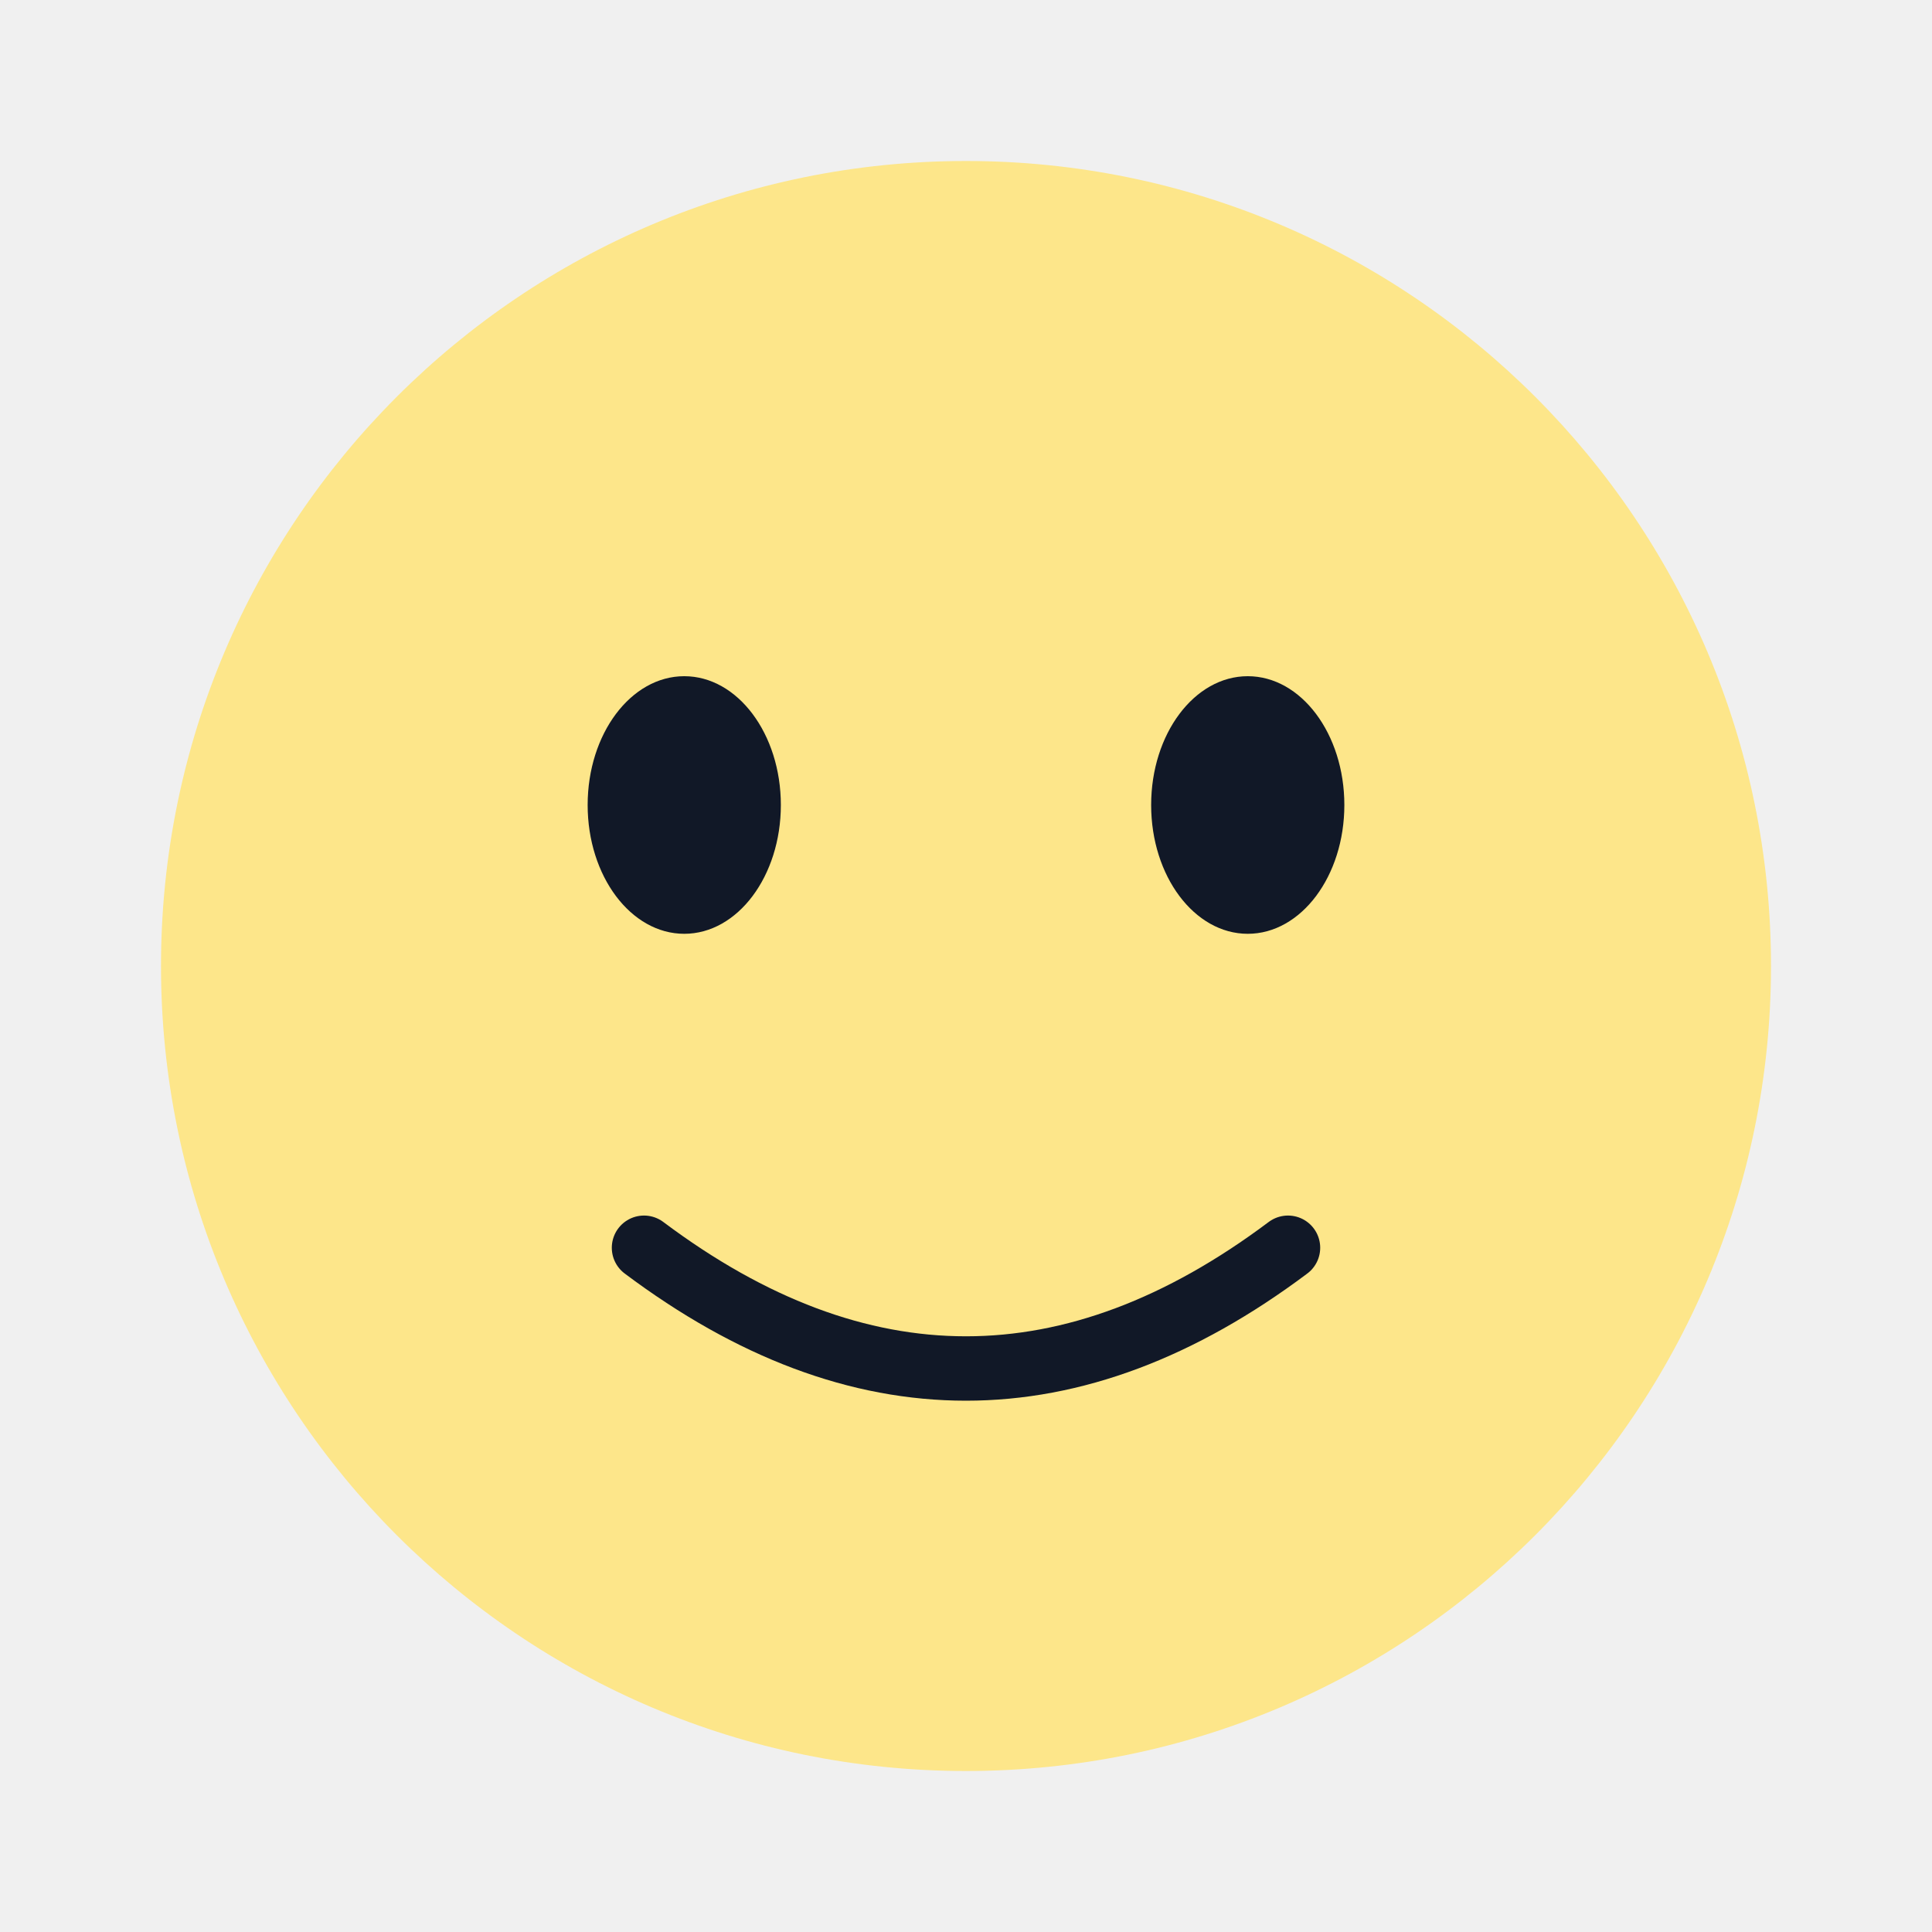
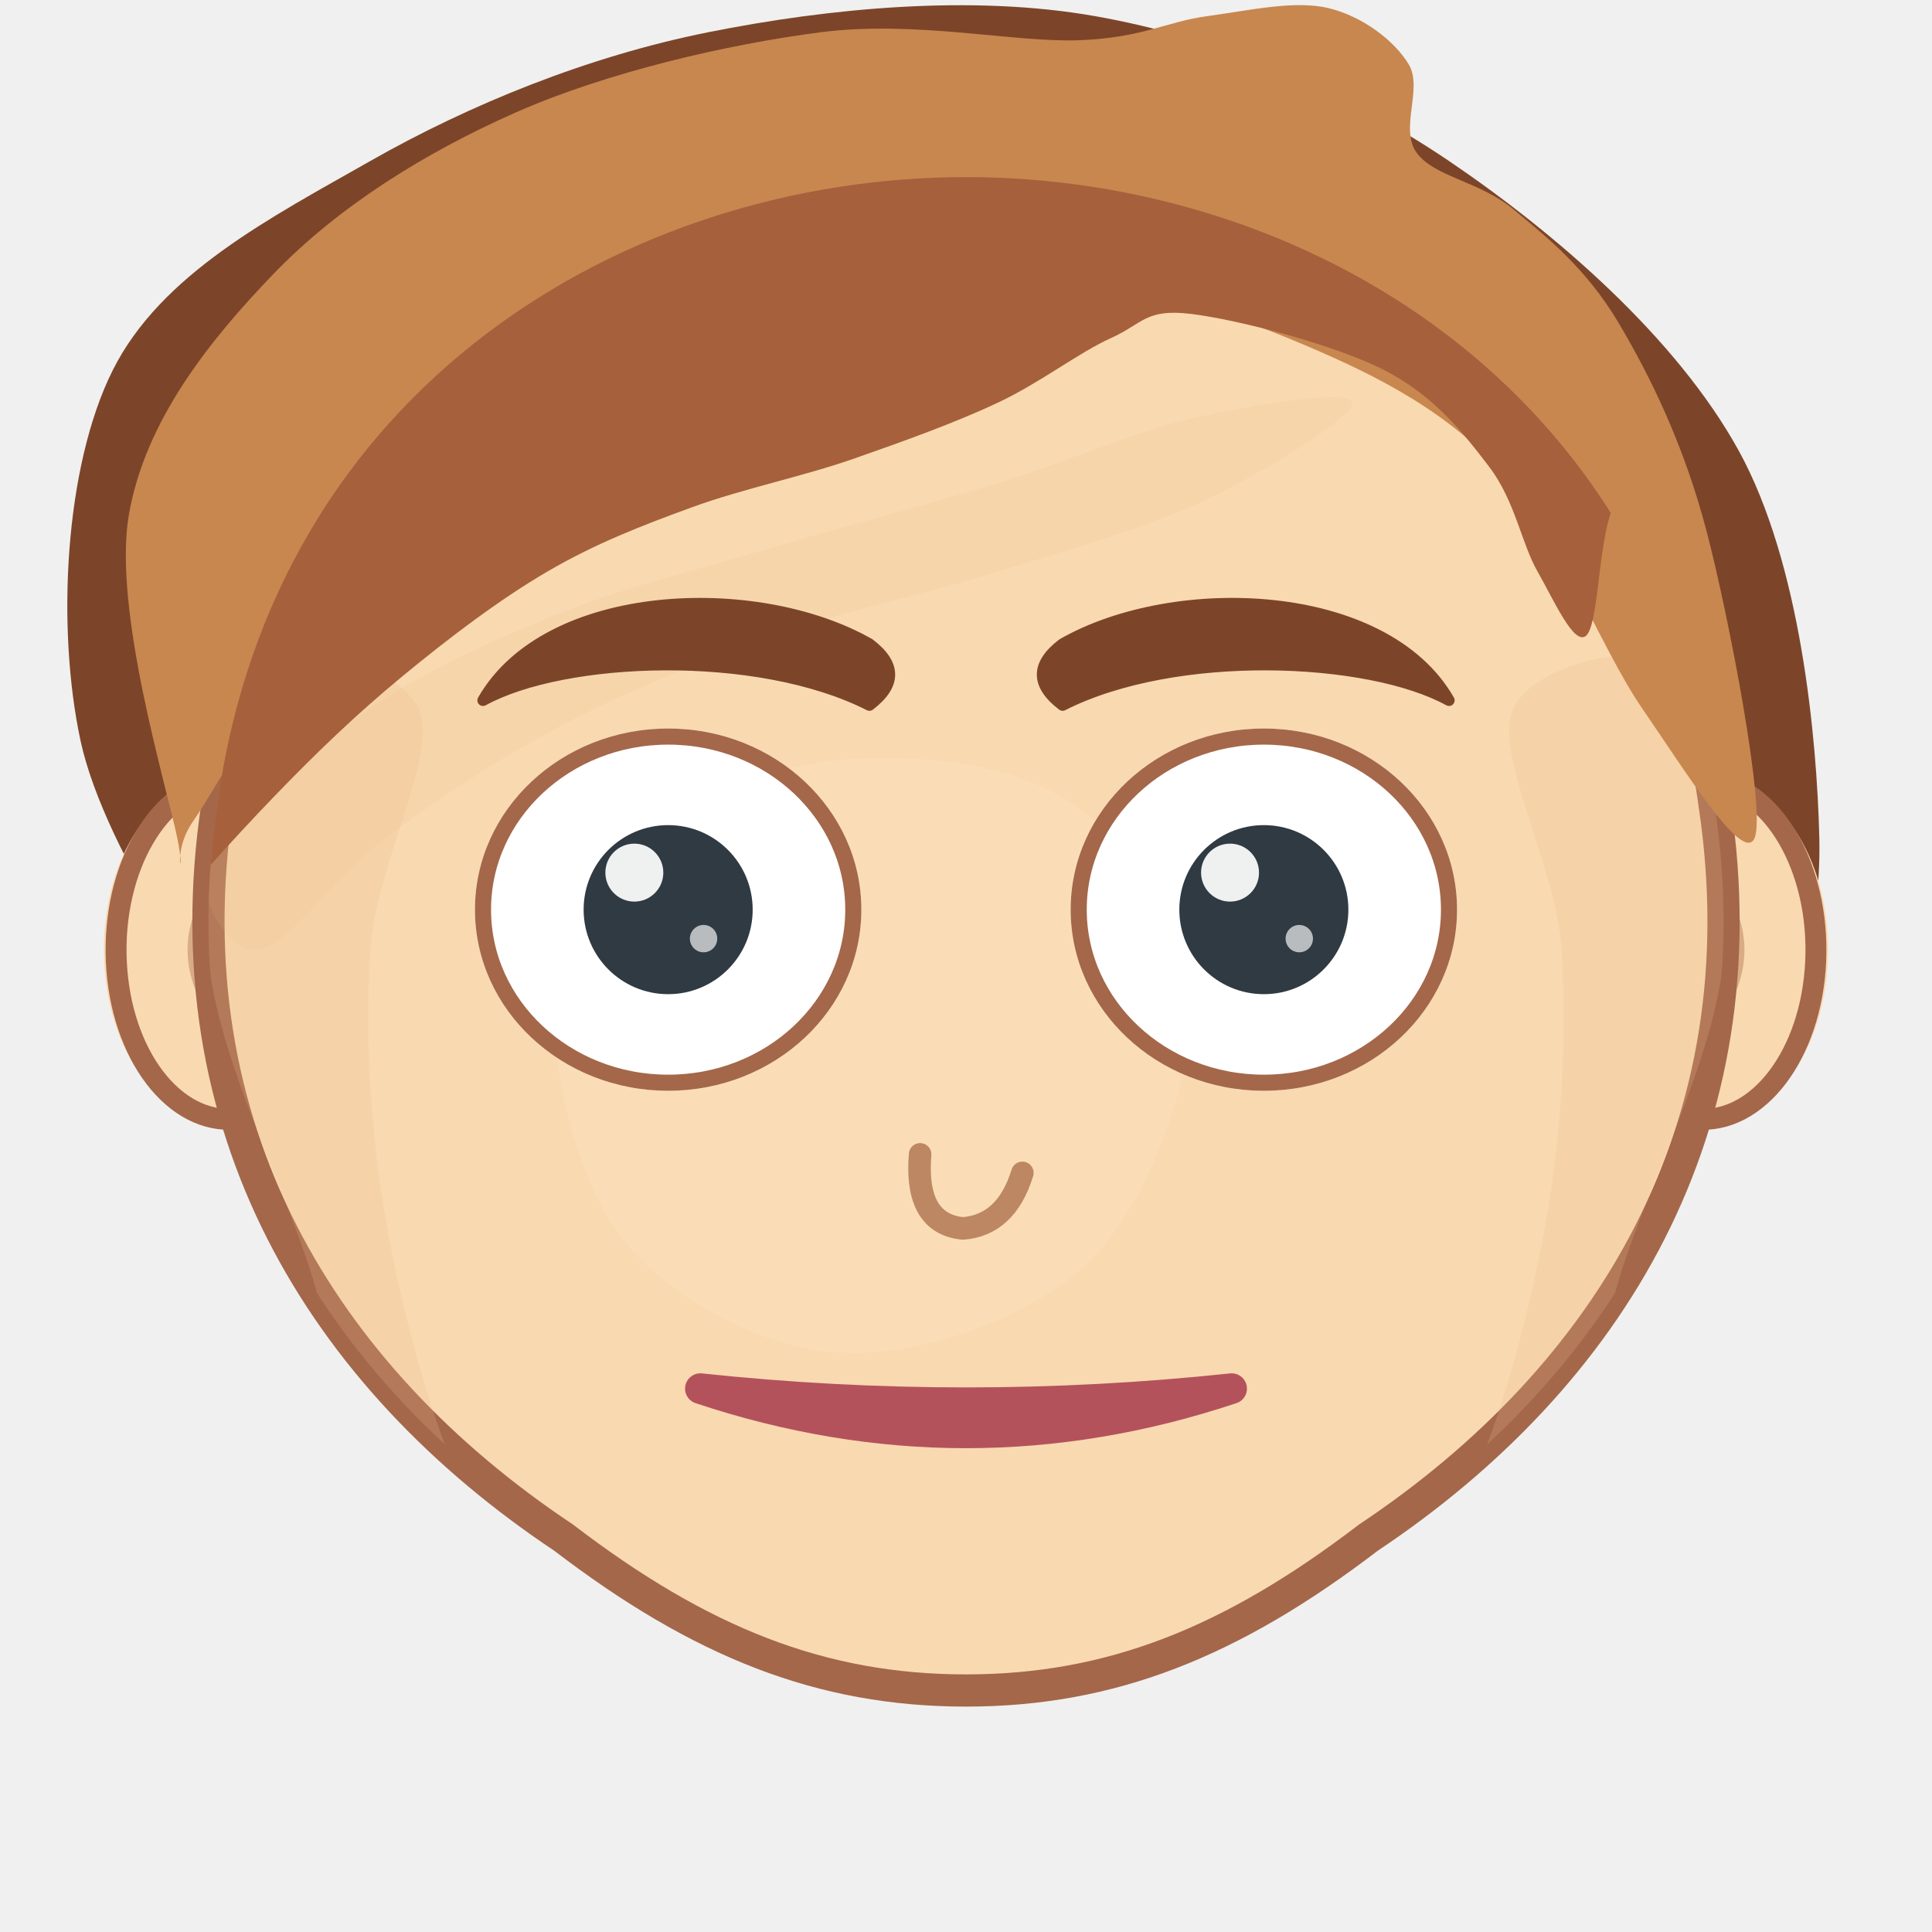
- <svg xmlns="http://www.w3.org/2000/svg" viewBox="0 0 240 240">
-   <circle id="head" cx="120" cy="120" r="100" fill="#fde68a" />
-   <ellipse id="eyeLeft" cx="85" cy="100" rx="12" ry="16" fill="#111827" />
-   <ellipse id="eyeRight" cx="155" cy="100" rx="12" ry="16" fill="#111827" />
-   <path id="mouth" d="M80 155 Q120 185 160 155" stroke="#111827" stroke-width="8" fill="none" stroke-linecap="round" />
+ <svg xmlns="http://www.w3.org/2000/svg" viewBox="0 0 240 240" role="img" aria-label="Cartoon mascot face">
+   <defs>
+     <clipPath id="eyeSocketLeft">
+       <ellipse cx="83" cy="113" rx="24" ry="22.5" />
+     </clipPath>
+     <clipPath id="eyeSocketRight">
+       <ellipse cx="157" cy="113" rx="24" ry="22.5" />
+     </clipPath>
+     <clipPath id="headShape">
+       <path d="M120 22 C162 22 206 48 213 100 C219 140 200 171 170 191 C153 204 138 210 120 210 C102 210 87 204 70 191 C40 171 21 140 27 100 C34 48 78 22 120 22 Z" />
+     </clipPath>
+   </defs>
+   <g id="faceRoot" data-name="Face">
+     <path id="hairBack" data-name="Hair back" d="M32 130 C28 127.7 13 106 10 92 C7 78 8 58 14 46 C20 34 33.7 27 46 20 C58.3 13 73 7 88 4 C103 1 120.7 -0.7 136 2 C151.3 4.7 166.7 11 180 20 C193.3 29 208.3 42 216 56 C223.7 70 225.7 91.7 226 104 C226.3 116.3 222.3 132 218 130 C213.7 128 206.3 104 200 92 C193.7 80 188.3 67.3 180 58 C171.7 48.7 161.7 40.7 150 36 C138.3 31.3 122.7 28.3 110 30 C97.3 31.7 84.7 38.3 74 46 C63.3 53.7 52.7 66 46 76 C39.3 86 36.3 97 34 106 C31.7 115 36 132.3 32 130 Z" fill="#7c4529" />
+     <g id="earLeft" data-name="Left ear">
+       <ellipse id="earLeftShape" data-name="Left ear shape" cx="26.9" cy="118" rx="14" ry="21" fill="#f9d9b0" />
+       <path id="earLeftEdge" data-name="Left ear outline" d="M27.5 97 A14 21 0 0 0 29.4 139" fill="none" stroke="#a4674a" stroke-width="2.6" stroke-linecap="round" />
+       <path id="earLeftFold" data-name="Left ear fold" d="M27.9 109 Q20.9 118 27.9 127" fill="none" stroke="#bd8763" stroke-width="2.2" stroke-linecap="round" opacity="0.55" />
+     </g>
+     <g id="earRight" data-name="Right ear">
+       <ellipse id="earRightShape" data-name="Right ear shape" cx="213.1" cy="118" rx="14" ry="21" fill="#f9d9b0" />
+       <path id="earRightEdge" data-name="Right ear outline" d="M212.5 97 A14 21 0 0 1 210.6 139" fill="none" stroke="#a4674a" stroke-width="2.6" stroke-linecap="round" />
+       <path id="earRightFold" data-name="Right ear fold" d="M212.1 109 Q219.1 118 212.1 127" fill="none" stroke="#bd8763" stroke-width="2.2" stroke-linecap="round" opacity="0.55" />
+     </g>
+     <path id="head" data-name="Head shape" d="M120 22 C162 22 206 48 213 100 C219 140 200 171 170 191 C153 204 138 210 120 210 C102 210 87 204 70 191 C40 171 21 140 27 100 C34 48 78 22 120 22 Z" fill="#f9d9b0" stroke="#a4674a" stroke-width="4" stroke-linejoin="round" />
+     <g id="faceShading" data-name="Face shading" clip-path="url(#headShape)">
+       <path id="shadeLeft" data-name="Left cheek shade" d="M30.3 84 C26 89.3 24.5 107.3 26 120 C27.5 132.7 35.9 148.3 39.2 160 C42.5 171.7 40.2 182.3 46 190 C51.8 197.7 72 206.7 74 206 C76 205.3 62.3 195 58 186 C53.7 177 50 163.3 48 152 C46 140.7 45.3 128.7 46 118 C46.7 107.3 54.6 93.7 52 88 C49.4 82.3 34.6 78.7 30.3 84 Z" fill="#eab98a" opacity="0.22" />
+       <path id="shadeRight" data-name="Right cheek shade" d="M209.7 84 C214 89.3 215.5 107.3 214 120 C212.5 132.7 204.1 148.3 200.8 160 C197.5 171.7 199.8 182.3 194 190 C188.2 197.7 168 206.7 166 206 C164 205.3 177.7 195 182 186 C186.3 177 190 163.3 192 152 C194 140.7 194.7 128.7 194 118 C193.3 107.3 185.4 93.7 188 88 C190.6 82.3 205.4 78.7 209.7 84 Z" fill="#eab98a" opacity="0.22" />
+       <path id="faceLight" data-name="Face highlight" d="M70 116 C73.3 106.7 86 99 96 96 C106 93 121.3 93.7 130 98 C138.7 102.3 147 112.3 148 122 C149 131.7 143.3 148.3 136 156 C128.7 163.7 114 168.7 104 168 C94 167.3 81.7 160.7 76 152 C70.3 143.3 66.7 125.3 70 116 Z" fill="#fff1d9" opacity="0.16" />
+       <path id="shadeHair" data-name="Hairline shadow" d="M26 106 C28.3 101 38.7 93 46 88 C53.3 83 61.7 79.3 70 76 C78.3 72.7 87 70.7 96 68 C105 65.3 115.3 62.7 124 60 C132.7 57.3 140.7 53.7 148 52 C155.3 50.3 167.7 48.3 168 50 C168.3 51.7 157.3 58.5 150 62 C142.7 65.5 133 68.2 124 71 C115 73.8 105 75.8 96 79 C87 82.2 78 85.8 70 90 C62 94.2 54.3 99.3 48 104 C41.7 108.7 35.7 117.7 32 118 C28.3 118.3 23.7 111 26 106 Z" fill="#eab98a" opacity="0.13" />
+     </g>
+     <path id="mouth" data-name="Mouth" d="M87 172.5 Q120 176 153 172.5 Q120 183.5 87 172.5 Z" fill="#6d2831" stroke="#b4525c" stroke-width="3.8" stroke-linejoin="round" />
+     <path id="tongue" data-name="Tongue" d="M144.4 175 Q120 181 95.6 175 L95.6 175 Q120 181 144.4 175 Z" fill="#d9707f" />
+     <path id="teeth" data-name="Teeth" d="M95.6 173.3 Q120 175.2 144.4 173.3 L144.4 173.3 Q120 175.2 95.6 173.3 Z" fill="#fff8ec" />
+     <g id="eyeLeft" data-name="Left eye" clip-path="url(#eyeSocketLeft)">
+       <ellipse id="eyeWhiteLeft" data-name="Left eye white" cx="83" cy="113" rx="24" ry="22.5" fill="#ffffff" />
+       <circle id="pupilLeft" data-name="Left pupil" cx="83" cy="113" r="10.5" fill="#2f3a43" />
+       <circle id="glintLeft" data-name="Left eye glint" cx="78.8" cy="108.4" r="3.6" fill="#ffffff" opacity="0.92" />
+       <circle id="sparkLeft" data-name="Left eye catchlight" cx="87.4" cy="116.6" r="1.7" fill="#ffffff" opacity="0.66" />
+       <path id="lidUpperLeft" data-name="Left upper eyelid" d="M37 36.5 L129 36.5 L129 66.5 Q83 82.5 37 66.5 Z" fill="#f9d9b0" stroke="#a4674a" stroke-width="2.6" stroke-linejoin="round" />
+       <path id="lidLowerLeft" data-name="Left lower eyelid" d="M37 185.5 L129 185.5 L129 155.5 Q83 143.5 37 155.5 Z" fill="#f9d9b0" stroke="#a4674a" stroke-width="2.2" stroke-linejoin="round" />
+       <ellipse id="rimLeft" data-name="Left eye outline" cx="83" cy="113" rx="24" ry="22.5" fill="none" stroke="#a4674a" stroke-width="4" />
+     </g>
+     <g id="eyeRight" data-name="Right eye" clip-path="url(#eyeSocketRight)">
+       <ellipse id="eyeWhiteRight" data-name="Right eye white" cx="157" cy="113" rx="24" ry="22.5" fill="#ffffff" />
+       <circle id="pupilRight" data-name="Right pupil" cx="157" cy="113" r="10.5" fill="#2f3a43" />
+       <circle id="glintRight" data-name="Right eye glint" cx="152.8" cy="108.4" r="3.6" fill="#ffffff" opacity="0.92" />
+       <circle id="sparkRight" data-name="Right eye catchlight" cx="161.4" cy="116.6" r="1.7" fill="#ffffff" opacity="0.66" />
+       <path id="lidUpperRight" data-name="Right upper eyelid" d="M111 36.5 L203 36.5 L203 66.5 Q157 82.5 111 66.5 Z" fill="#f9d9b0" stroke="#a4674a" stroke-width="2.6" stroke-linejoin="round" />
+       <path id="lidLowerRight" data-name="Right lower eyelid" d="M111 185.5 L203 185.5 L203 155.5 Q157 143.5 111 155.5 Z" fill="#f9d9b0" stroke="#a4674a" stroke-width="2.2" stroke-linejoin="round" />
+       <ellipse id="rimRight" data-name="Right eye outline" cx="157" cy="113" rx="24" ry="22.5" fill="none" stroke="#a4674a" stroke-width="4" />
+     </g>
+     <g id="eyebrows" data-name="Eyebrows" fill="#7c4529" stroke="#7c4529" stroke-width="1.4" stroke-linejoin="round">
+       <path id="browLeft" data-name="Left eyebrow" d="M60 87 C68 73 94 72 108 80 Q113 83.8 108 87.6 C94 80.5 70 81.5 60 87 Z" />
+       <path id="browRight" data-name="Right eyebrow" d="M180 87 C172 73 146 72 132 80 Q127 83.8 132 87.6 C146 80.5 170 81.5 180 87 Z" />
+     </g>
+     <path id="nose" data-name="Nose" d="M114.3 143.4 Q113.6 152 119.6 152.6 Q125 152.2 127 145.7" fill="none" stroke="#bd8763" stroke-width="2.8" stroke-linecap="round" stroke-linejoin="round" />
+     <path id="hairTop" data-name="Hair top" d="M22 104 C20.7 97.7 14 75.7 16 64 C18 52.3 26 42.3 34 34 C42 25.7 52.7 19 64 14 C75.3 9 90.3 5.5 102 4 C113.7 2.5 126 5.3 134 5 C142 4.7 144.8 2.7 150 2 C155.2 1.3 160.8 0 165 1 C169.2 2 173.2 5 175 8 C176.8 11 173.8 16 176 19 C178.2 22 183.8 22.5 188 26 C192.2 29.5 197 33.3 201 40 C205 46.7 209.2 55.3 212 66 C214.8 76.7 219.3 100.3 218 104 C216.7 107.7 209.3 95.7 204 88 C198.7 80.3 193.3 65.7 186 58 C178.7 50.3 169.7 46 160 42 C150.3 38 138.7 34.7 128 34 C117.3 33.3 106.7 34.3 96 38 C85.3 41.7 73.3 49.3 64 56 C54.7 62.7 46.7 70.3 40 78 C33.3 85.7 27 97.7 24 102 C21 106.3 23.3 110.3 22 104 Z" fill="#c8874f" />
+     <g id="hairFront" data-name="Hair front" clip-path="url(#headShape)">
+       <path id="hair" data-name="Fringe" d="M4 108 C3.3 94 -1.7 64.7 2 50 C5.7 35.3 14.7 27.7 26 20 C37.3 12.3 54.3 7.3 70 4 C85.7 0.7 102.7 0 120 0 C137.3 0 158 -0.3 174 4 C190 8.3 205.5 15.3 216 26 C226.5 36.7 233.3 54.7 237 68 C240.7 81.3 239.5 104.7 238 106 C236.5 107.3 232 84.7 228 76 C224 67.3 217.7 58.3 214 54 C210.3 49.7 208.3 48.3 206 50 C203.7 51.7 201.5 59.2 200 64 C198.5 68.8 198.5 77.8 197 79 C195.5 80.2 193 74.5 191 71 C189 67.5 188.2 62.2 185 58 C181.8 53.8 178.2 49.2 172 46 C165.8 42.8 153.7 39.7 148 39 C142.3 38.3 142 40.2 138 42 C134 43.8 129.3 47.5 124 50 C118.7 52.5 112.3 54.8 106 57 C99.7 59.2 92.3 60.7 86 63 C79.7 65.3 74 67.5 68 71 C62 74.5 55.7 79.3 50 84 C44.3 88.7 39.3 93.5 34 99 C28.7 104.5 22.7 111.2 18 117 C13.3 122.8 8.3 135.5 6 134 C3.7 132.5 4.7 122 4 108 Z" fill="#a6603c" />
+     </g>
+   </g>
</svg>
